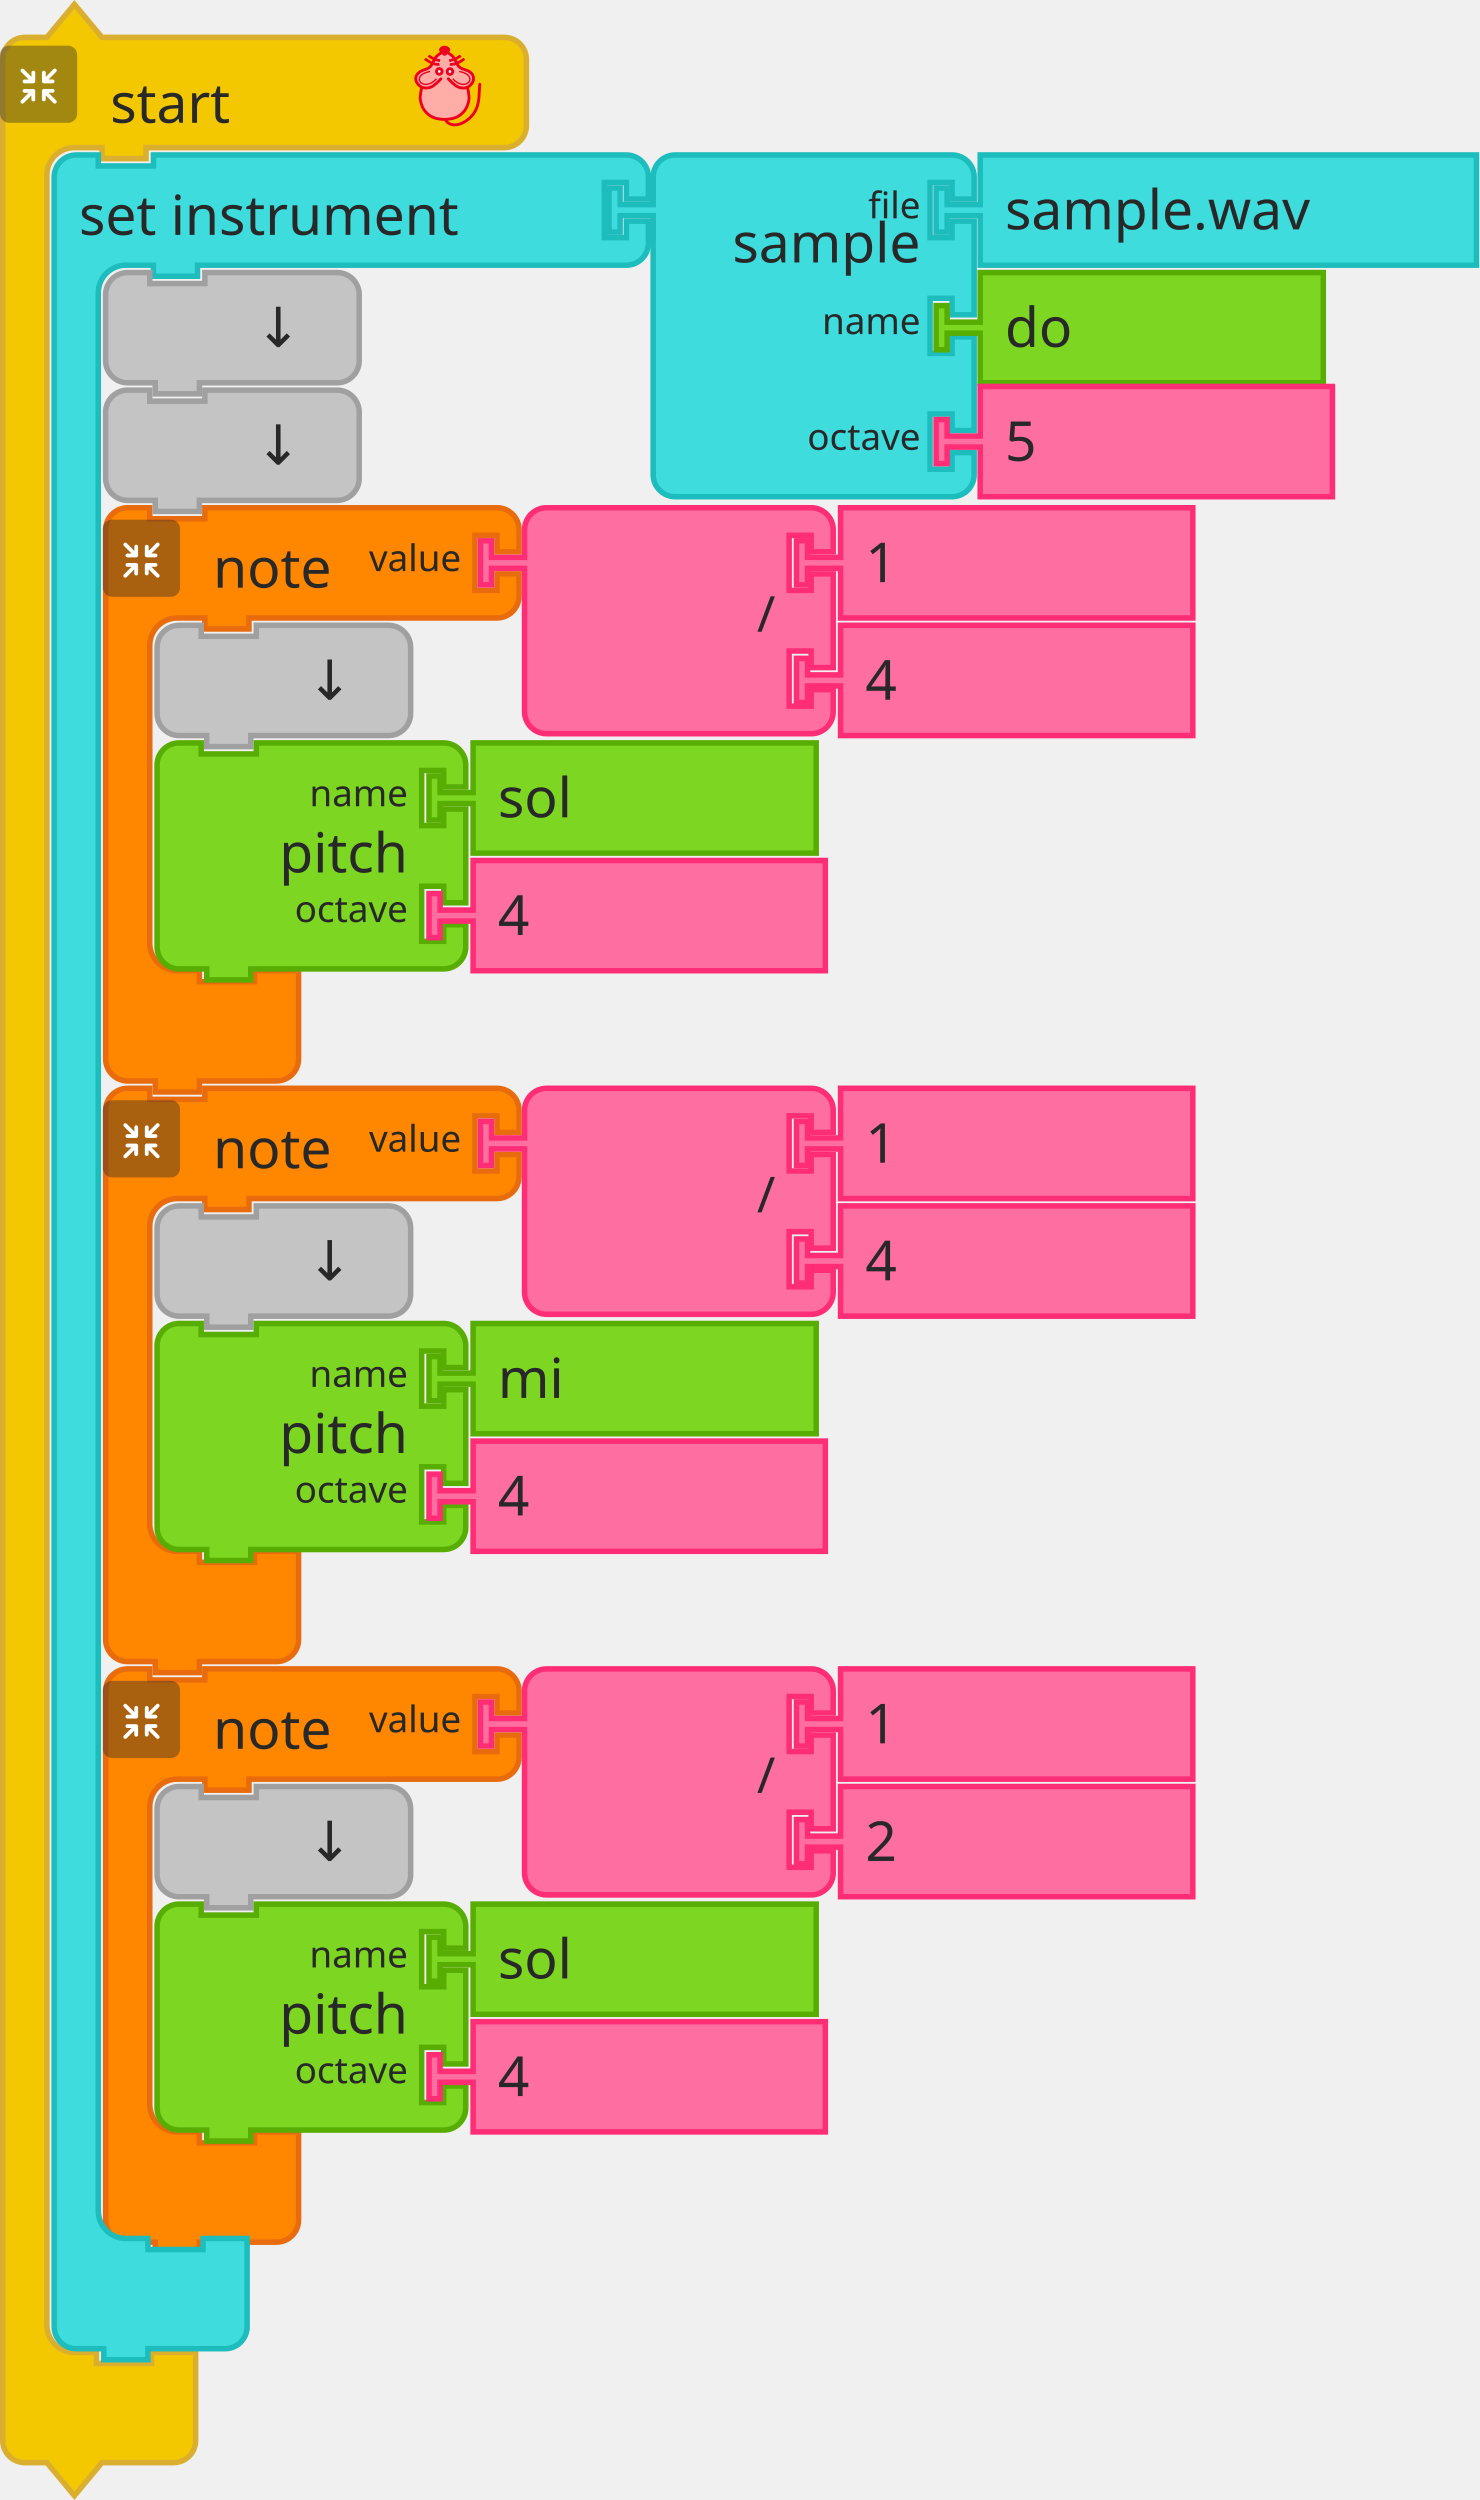
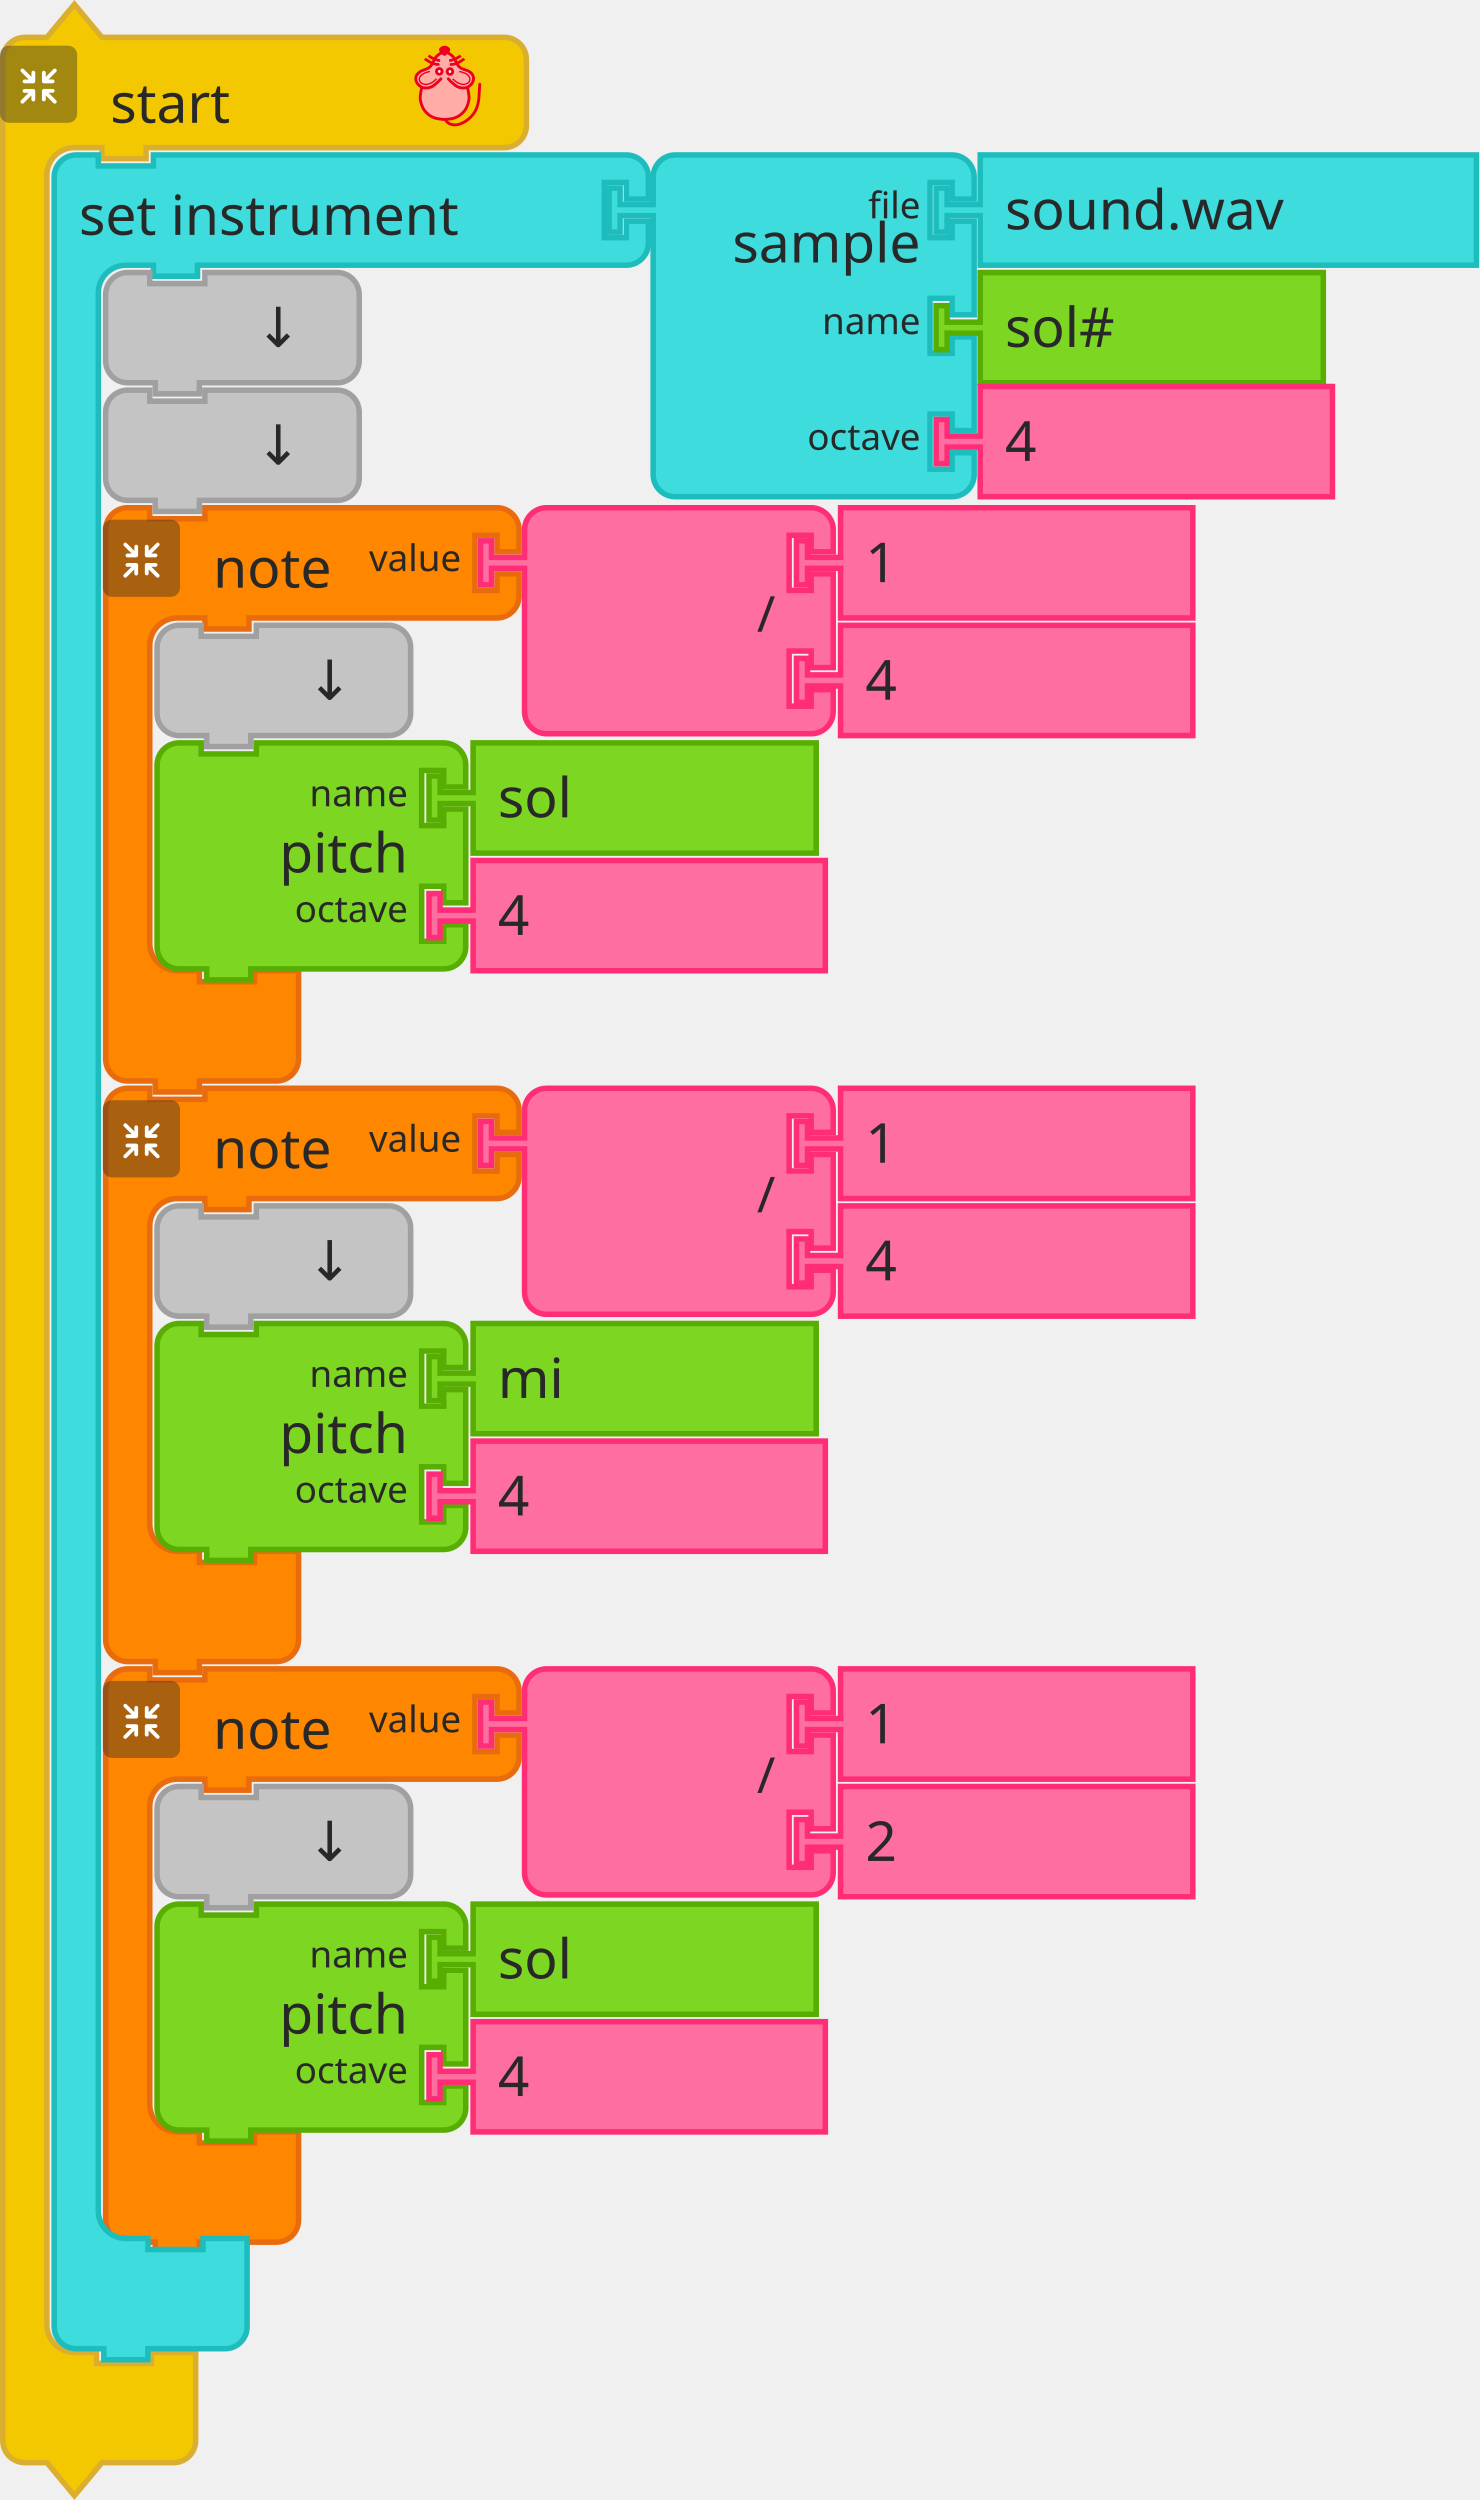
<svg xmlns="http://www.w3.org/2000/svg" width="402.544" height="680.343" version="1.1" id="svg496">
  <defs id="defs500" />
  <g id="g48" transform="translate(-1573,-203.5785)">
    <g transform="translate(1573,204)" id="g10">
      <g transform="scale(1.5)" id="g8">
        <path d="m 0.5,14.5 v -4 a 4,4 90 0 1 4,-4 h 4 l 5,-6 5,6 h 9 60 4 a 4,4 90 0 1 4,4 v 4 4 4 a 4,4 90 0 1 -4,4 h -4 -60 -1 v 2 h -8 v -2 h -1 -4 a 5,5 90 0 0 -5,5 v 4 4 378 4 a 5,5 90 0 0 5,5 h 4 v 2 h 10 v -2 h 8 v 6 6 4 a 4,4 90 0 1 -4,4 h -4 -9 l -5,6 -5,-6 h -4 a 4,4 90 0 1 -4,-4 v -4 z" style="fill:#f3c800;fill-opacity:1;stroke:#daaf30;stroke-width:1;stroke-linecap:round;stroke-opacity:1" id="path2" />
        <text style="font-size:10px;font-family:sans-serif;text-anchor:start;fill:#282828" id="text6">
          <tspan x="20" y="22" id="tspan4">start</tspan>
        </text>
      </g>
    </g>
    <g transform="matrix(0.5,0,0,0.5,1573,216)" id="g26">
      <g style="isolation:isolate" id="g24">
        <g id="レイヤー_2" data-name="レイヤー 2">
          <g id="Icon">
            <rect width="42" height="42" rx="5" ry="5" style="opacity:0.4;mix-blend-mode:multiply;fill:#292929" id="rect12" x="0" y="0" />
            <path d="m 30.56,29.8 -4.17,-4.16 h 2.26 a 1.035,1.035 0 1 0 0,-2.07 h -4.71 a 1.08,1.08 0 0 0 -1.11,1 v 0 c 0,0 0,0 0,0.06 v 4.64 0 a 1.04,1.04 0 1 0 2.08,0 v -2.19 l 4.19,4.19 a 1,1 0 0 0 1.46,0 1,1 0 0 0 0,-1.47 z" style="fill:#ffffff" id="path14" />
            <path d="m 19.17,24.6 a 1.08,1.08 0 0 0 -1.11,-1 h -4.71 a 1.035,1.035 0 1 0 0,2.07 h 2.25 l -4.16,4.13 a 1.039,1.039 0 0 0 1.47,1.47 l 4.18,-4.19 v 2.26 a 1.04,1.04 0 1 0 2.08,0 V 24.7 c 0,0 0,0 0,-0.06 a 0.08,0.08 0 0 1 0,-0.04 z" style="fill:#ffffff" id="path16" />
            <path d="m 23.94,20.5 h 4.7 a 1.04,1.04 0 1 0 0,-2.08 h -2.25 l 4.17,-4.16 a 1,1 0 0 0 0,-1.47 1,1 0 0 0 -1.46,0 L 24.91,17 v -2.28 a 1.04,1.04 0 1 0 -2.08,0 v 4.64 a 0.43,0.43 0 0 0 0,0.05 v 0.05 a 1.09,1.09 0 0 0 1.11,1.04 z" style="fill:#ffffff" id="path18" />
            <path d="m 18.13,13.62 a 1.08,1.08 0 0 0 -1,1.09 V 17 l -4.18,-4.19 a 1,1 0 0 0 -1.47,0 1,1 0 0 0 0,1.46 l 4.16,4.17 h -2.29 a 1.04,1.04 0 1 0 0,2.08 h 4.71 a 1.09,1.09 0 0 0 1.11,-1 c 0,0 0,0 0,-0.06 v -4.75 a 1.07,1.07 0 0 0 -1.04,-1.09 z" style="fill:#ffffff" id="path20" />
          </g>
        </g>
      </g>
    </g>
    <g transform="matrix(0.4,0,0,0.4,1683,216)" id="g46">
      <g transform="translate(-3.188483,0.1254822)" style="fill:#ffada6;stroke:#ed001d;stroke-width:2;stroke-miterlimit:4;stroke-dasharray:none" id="g3586">
        <path style="fill:#ffada6;stroke:none;stroke-width:1px;stroke-linecap:butt;stroke-linejoin:miter;stroke-opacity:1" id="path4725" d="m 31.188,5.875 c 0,0 -1.255,-1 -2,-1 -1.491,0 -2.946,0.946 -4,2 -1.581,1.581 -1.693,4.186 -3,6 -0.827,1.147 -1.853,2.173 -3,3 -1.814,1.307 -4.419,1.419 -6,3 -1.054,1.054 -2,2.509 -2,4 0,1.491 1.177,3.54 2,4 2.595,1.45 0.837,0.649 2,2 0,0 -1.04,3.301 -1,5 0.065,2.748 2,7 2,8 0,1 3.622,4.469 6,6 2.395,1.542 5.324,2.059 8.165,2.258 3.066,0.215 5.976,-0.356 8.67,-1.835 1.653,-0.907 3.02,-1.925 4.165,-3.423 1.631,-2.136 3.31,-4.403 4,-7 0.428,-1.611 0.204,-3.346 0,-5 -0.168,-1.364 -1.272,-2.653 -1,-4 0.33,-1.634 2.32,-2.478 3,-4 0.694,-1.552 1.688,-3.446 1,-5 -0.786,-1.777 -3.358,-1.961 -5,-3 -1.016,-0.643 -2.106,-1.197 -3,-2 -1.936,-1.74 -3.442,-3.914 -5,-6 -0.719,-0.963 -1.045,-2.27 -2,-3 -0.838,-0.64 -1.974,-1.242 -3,-1 -0.459,0.108 -1,1 -1,1" />
        <path d="m 46.21,28.157 c 0,0 1.464,5.739 1.001,8.584 -0.503,3.094 -1.734,6.32 -4.004,8.584 -2.062,2.056 -3.207,2.828 -6.007,3.815 -1.29,0.455 -4.974,0.954 -6.514,0.954 -1.541,0 -5.224,-0.499 -6.514,-0.954 -2.799,-0.987 -3.945,-1.759 -6.007,-3.815 -2.271,-2.264 -3.501,-5.49 -4.004,-8.584 -0.463,-2.845 1.001,-8.584 1.001,-8.584 M 28.176,22.434 c 0,0 -4.122,4.706 -7.008,5.723 -1.878,0.662 -4.202,0.826 -6.007,0 -1.926,-0.882 -3.584,-2.773 -4.004,-4.769 -0.478,-2.269 0.559,-4.124 2.47,-5.529 2.067,-1.52 4.598,-1.663 6.539,-3.055 2.515,-1.804 2.912,-5.39 5.005,-7.63 1.421,-1.521 5.513,-3.815 5.513,-3.815 0,0 4.092,2.294 5.513,3.815 2.093,2.24 2.49,5.826 5.005,7.63 1.941,1.392 4.539,1.466 6.606,2.927 1.937,1.37 2.882,3.387 2.404,5.656 -0.421,1.996 -2.079,3.887 -4.004,4.769 -1.805,0.826 -4.129,0.662 -6.007,0 -2.885,-1.017 -7.008,-5.723 -7.008,-5.723" id="path4505-6" style="fill:none;stroke:#ed001d;stroke-width:1.954;stroke-linecap:round;stroke-linejoin:miter;stroke-miterlimit:4;stroke-dasharray:none;stroke-opacity:1" />
        <g id="g4565" transform="matrix(1.001084,0,0,0.9537592,57.40195,5.386365)" style="fill:none;stroke:#ed001d;stroke-opacity:1">
          <g id="g4553" transform="translate(0,-1)" style="fill:none;stroke:#ed001d;stroke-opacity:1">
            <path d="M -30.228,8.514 C -33.423,9.403 -38.624,5.875 -40.103,4.586" id="path3411-7" style="fill:none;fill-rule:evenodd;stroke:#ed001d;stroke-width:1.932;stroke-linecap:butt;stroke-linejoin:miter;stroke-miterlimit:4;stroke-dasharray:none;stroke-opacity:1" />
            <path d="M -29.76,5.905 C -33.101,5.474 -35.931,3.736 -37.634,2.342" id="path3413-5" style="fill:none;fill-rule:evenodd;stroke:#ed001d;stroke-width:1.932;stroke-linecap:butt;stroke-linejoin:miter;stroke-miterlimit:4;stroke-dasharray:none;stroke-opacity:1" />
          </g>
          <g id="g4557" style="fill:none;stroke:#ed001d;stroke-opacity:1">
            <path d="m -23.146,7.514 c 3.195,0.889 8.396,-2.64 9.874,-3.929" id="path3411-3" style="fill:none;fill-rule:evenodd;stroke:#ed001d;stroke-width:1.932;stroke-linecap:butt;stroke-linejoin:miter;stroke-miterlimit:4;stroke-dasharray:none;stroke-opacity:1" />
            <path d="m -23.614,4.905 c 3.341,-0.431 6.171,-2.168 7.873,-3.563" id="path3413-56" style="fill:none;fill-rule:evenodd;stroke:#ed001d;stroke-width:1.932;stroke-linecap:butt;stroke-linejoin:miter;stroke-miterlimit:4;stroke-dasharray:none;stroke-opacity:1" />
          </g>
        </g>
        <g id="g4636" transform="matrix(1.001084,0,0,0.9537592,57.9306,3.478847)" style="fill:#ffffff;fill-opacity:0.941;stroke:#ed001d;stroke-opacity:1">
          <ellipse cx="-30.837" cy="14.613" id="circle3409-2" rx="1.885" ry="2.067" style="fill:#ffffff;fill-opacity:0.941;fill-rule:evenodd;stroke:#ed001d;stroke-width:2;stroke-linecap:butt;stroke-linejoin:miter;stroke-miterlimit:4;stroke-dasharray:none;stroke-opacity:1" />
          <ellipse cx="-23.593" cy="14.699" id="ellipse4229-9" rx="1.885" ry="2.067" style="fill:#ffffff;fill-opacity:0.941;fill-rule:evenodd;stroke:#ed001d;stroke-width:2;stroke-linecap:butt;stroke-linejoin:miter;stroke-miterlimit:4;stroke-dasharray:none;stroke-opacity:1" />
        </g>
        <g id="g4632" transform="matrix(1.001084,0,0,0.9537592,58.02711,3.478847)" style="fill:none;stroke:#ed001d;stroke-opacity:1">
          <path d="m -37.187,14.625 c -14.34,2.75 -4.81,15.672 4.375,5.25" id="path4303-1" style="fill:none;fill-rule:evenodd;stroke:#ed001d;stroke-width:1px;stroke-linecap:butt;stroke-linejoin:miter;stroke-miterlimit:4;stroke-dasharray:none;stroke-opacity:1" />
          <path d="m -17.437,14.625 c 14.34,2.75 4.81,15.672 -4.375,5.25" id="path4303-1-2" style="fill:none;fill-rule:evenodd;stroke:#ed001d;stroke-width:1px;stroke-linecap:butt;stroke-linejoin:miter;stroke-miterlimit:4;stroke-dasharray:none;stroke-opacity:1" />
        </g>
        <path d="m 33.128,3.359 c -1.385,1.314 -1.986,2.379 -2.46,2.379 -0.663,0 -1.273,-1.065 -2.46,-2.379 -0.973,-1.077 1.101,-2.379 2.46,-2.379 1.359,0 3.533,1.361 2.46,2.379 z" id="path4227-7" style="fill:#ed001d;fill-opacity:1;fill-rule:evenodd;stroke:#ed001d;stroke-width:2.164;stroke-linecap:butt;stroke-linejoin:miter;stroke-miterlimit:4;stroke-dasharray:none;stroke-opacity:1" />
        <path style="fill:none;stroke:#ed001d;stroke-width:1.954;stroke-linecap:round;stroke-linejoin:miter;stroke-miterlimit:4;stroke-dasharray:none;stroke-opacity:1" id="path4653" d="m 31.302,50.086 c 0,0 0.723,3.124 5.5,3.67 4.777,0.546 11.785,-3.779 14.788,-9.501 3.003,-5.723 2.403,-11.491 3.003,-18.121" />
      </g>
    </g>
  </g>
  <g id="g82" transform="translate(-1573,-203.5785)">
    <g transform="translate(1601,341)" id="g62">
      <g transform="scale(1.5)" id="g60">
        <path d="m 0.5,8.5 v -4 a 4,4 90 0 1 4,-4 h 4 v 2 h 10 v -2 h 9 40 4 a 4,4 90 0 1 4,4 v 4 h -4 v -3 h -4 v 10 h 4 v -3 h 4 v 4 a 4,4 90 0 1 -4,4 h -4 -40 -1 v 2 h -8 v -2 h -1 -4 a 5,5 90 0 0 -5,5 v 4 4 42 4 a 5,5 90 0 0 5,5 h 4 v 2 h 10 v -2 h 8 v 6 6 4 a 4,4 90 0 1 -4,4 h -4 -9 -1 v 2 h -8 v -2 h -1 -4 a 4,4 90 0 1 -4,-4 v -4 z" style="fill:#ff8700;fill-opacity:1;stroke:#e86b0e;stroke-width:1;stroke-linecap:round;stroke-opacity:1" id="path50" />
        <text style="font-size:10px;font-family:sans-serif;text-anchor:start;fill:#282828" id="text54">
          <tspan x="20" y="15" id="tspan52">note</tspan>
        </text>
        <text style="font-size:6.667px;font-family:sans-serif;text-anchor:end;fill:#282828" id="text58">
          <tspan x="65" y="12" id="tspan56">value</tspan>
        </text>
      </g>
    </g>
    <g transform="matrix(0.5,0,0,0.5,1601,345)" id="g80">
      <g style="isolation:isolate" id="g78">
        <g id="g76" data-name="レイヤー 2">
          <g id="g74">
            <rect width="42" height="42" rx="5" ry="5" style="opacity:0.4;mix-blend-mode:multiply;fill:#292929" id="rect64" x="0" y="0" />
            <path d="m 30.56,29.8 -4.17,-4.16 h 2.26 a 1.035,1.035 0 1 0 0,-2.07 h -4.71 a 1.08,1.08 0 0 0 -1.11,1 v 0 c 0,0 0,0 0,0.06 v 4.64 0 a 1.04,1.04 0 1 0 2.08,0 v -2.19 l 4.19,4.19 a 1,1 0 0 0 1.46,0 1,1 0 0 0 0,-1.47 z" style="fill:#ffffff" id="path66" />
            <path d="m 19.17,24.6 a 1.08,1.08 0 0 0 -1.11,-1 h -4.71 a 1.035,1.035 0 1 0 0,2.07 h 2.25 l -4.16,4.13 a 1.039,1.039 0 0 0 1.47,1.47 l 4.18,-4.19 v 2.26 a 1.04,1.04 0 1 0 2.08,0 V 24.7 c 0,0 0,0 0,-0.06 a 0.08,0.08 0 0 1 0,-0.04 z" style="fill:#ffffff" id="path68" />
            <path d="m 23.94,20.5 h 4.7 a 1.04,1.04 0 1 0 0,-2.08 h -2.25 l 4.17,-4.16 a 1,1 0 0 0 0,-1.47 1,1 0 0 0 -1.46,0 L 24.91,17 v -2.28 a 1.04,1.04 0 1 0 -2.08,0 v 4.64 a 0.43,0.43 0 0 0 0,0.05 v 0.05 a 1.09,1.09 0 0 0 1.11,1.04 z" style="fill:#ffffff" id="path70" />
            <path d="m 18.13,13.62 a 1.08,1.08 0 0 0 -1,1.09 V 17 l -4.18,-4.19 a 1,1 0 0 0 -1.47,0 1,1 0 0 0 0,1.46 l 4.16,4.17 h -2.29 a 1.04,1.04 0 1 0 0,2.08 h 4.71 a 1.09,1.09 0 0 0 1.11,-1 c 0,0 0,0 0,-0.06 v -4.75 a 1.07,1.07 0 0 0 -1.04,-1.09 z" style="fill:#ffffff" id="path72" />
          </g>
        </g>
      </g>
    </g>
  </g>
  <g transform="translate(130,137.4215)" id="g100">
    <g transform="scale(1.5)" id="g98">
      <path d="m 8.5,8.5 v -4 a 4,4 90 0 1 4,-4 h 4 10 30 4 a 4,4 90 0 1 4,4 v 4 h -4 v -3 h -4 v 10 h 4 v -3 h 4 v 17 h -4 v -3 h -4 v 10 h 4 v -3 h 4 v 4 a 4,4 90 0 1 -4,4 h -4 -30 -10 -4 a 4,4 90 0 1 -4,-4 v -4 -21 -1 h -6 v 3 h -2 v -8 h 2 v 3 h 6 z" style="fill:#ff6ea1;fill-opacity:1;stroke:#ff2c76;stroke-width:1;stroke-linecap:round;stroke-opacity:1" id="path84" />
      <text style="font-size:9px;font-family:sans-serif;text-anchor:end;fill:#282828" id="text88">
        <tspan x="54" y="23" id="tspan86">/</tspan>
      </text>
      <text style="font-size:6px;font-family:sans-serif;text-anchor:end;fill:#282828" id="text92">
        <tspan x="54" y="12" id="tspan90" />
      </text>
      <text style="font-size:6px;font-family:sans-serif;text-anchor:end;fill:#282828" id="text96">
        <tspan x="54" y="33" id="tspan94" />
      </text>
    </g>
  </g>
  <g transform="translate(216,137.4215)" id="g110">
    <g transform="scale(1.5)" id="g108">
      <path d="m 8.5,0.5 h 63.906 v 20 H 8.5 v -8 -1 h -6 v 3 h -2 v -8 h 2 v 3 h 6 v -1 z" style="fill:#ff6ea1;fill-opacity:1;stroke:#ff2c76;stroke-width:1;stroke-linecap:round;stroke-opacity:1" id="path102" />
      <text style="font-size:10px;font-family:sans-serif;text-anchor:start;fill:#282828" id="text106">
        <tspan x="13" y="14" id="tspan104">1</tspan>
      </text>
    </g>
  </g>
  <g transform="translate(216,169.4215)" id="g120">
    <g transform="scale(1.5)" id="g118">
      <path d="m 8.5,0.5 h 63.906 v 20 H 8.5 v -8 -1 h -6 v 3 h -2 v -8 h 2 v 3 h 6 v -1 z" style="fill:#ff6ea1;fill-opacity:1;stroke:#ff2c76;stroke-width:1;stroke-linecap:round;stroke-opacity:1" id="path112" />
      <text style="font-size:10px;font-family:sans-serif;text-anchor:start;fill:#282828" id="text116">
        <tspan x="13" y="14" id="tspan114">4</tspan>
      </text>
    </g>
  </g>
  <g transform="translate(42,169.4215)" id="g130">
    <g transform="scale(1.5)" id="g128">
      <path d="m 0.5,8.5 v -4 a 4,4 90 0 1 4,-4 h 4 v 2 h 10 v -2 h 20 4 a 4,4 90 0 1 4,4 v 4 4 4 a 4,4 90 0 1 -4,4 h -4 -20 -1 v 2 h -8 v -2 h -1 -4 a 4,4 90 0 1 -4,-4 v -4 z" style="fill:#c4c4c4;fill-opacity:1;stroke:#a0a0a0;stroke-width:1;stroke-linecap:round;stroke-opacity:1" id="path122" />
      <text style="font-size:10px;font-family:sans-serif;text-anchor:end;fill:#282828" id="text126">
        <tspan x="36" y="14" id="tspan124">↓</tspan>
      </text>
    </g>
  </g>
  <g transform="translate(42,201.4215)" id="g148">
    <g transform="scale(1.5)" id="g146">
      <path d="m 0.5,8.5 v -4 a 4,4 90 0 1 4,-4 h 4 v 2 h 10 v -2 h 30 4 a 4,4 90 0 1 4,4 v 4 h -4 v -3 h -4 v 10 h 4 v -3 h 4 v 17 h -4 v -3 h -4 v 10 h 4 v -3 h 4 v 4 a 4,4 90 0 1 -4,4 h -4 -30 -1 v 2 h -8 v -2 h -1 -4 a 4,4 90 0 1 -4,-4 v -4 -21 z" style="fill:#7cd622;fill-opacity:1;stroke:#57ad02;stroke-width:1;stroke-linecap:round;stroke-opacity:1" id="path132" />
      <text style="font-size:10px;font-family:sans-serif;text-anchor:end;fill:#282828" id="text136">
        <tspan x="46" y="24" id="tspan134">pitch</tspan>
      </text>
      <text style="font-size:6.667px;font-family:sans-serif;text-anchor:end;fill:#282828" id="text140">
        <tspan x="46" y="12" id="tspan138">name</tspan>
      </text>
      <text style="font-size:6.667px;font-family:sans-serif;text-anchor:end;fill:#282828" id="text144">
        <tspan x="46" y="33" id="tspan142">octave</tspan>
      </text>
    </g>
  </g>
  <g transform="translate(116,201.4215)" id="g158">
    <g transform="scale(1.5)" id="g156">
      <path d="m 8.5,0.5 h 62.246 v 20 H 8.5 v -8 -1 h -6 v 3 h -2 v -8 h 2 v 3 h 6 v -1 z" style="fill:#7cd622;fill-opacity:1;stroke:#57ad02;stroke-width:1;stroke-linecap:round;stroke-opacity:1" id="path150" />
      <text style="font-size:10px;font-family:sans-serif;text-anchor:start;fill:#282828" id="text154">
        <tspan x="13" y="14" id="tspan152">sol</tspan>
      </text>
    </g>
  </g>
  <g transform="translate(116,233.4215)" id="g168">
    <g transform="scale(1.5)" id="g166">
      <path d="m 8.5,0.5 h 63.906 v 20 H 8.5 v -8 -1 h -6 v 3 h -2 v -8 h 2 v 3 h 6 v -1 z" style="fill:#ff6ea1;fill-opacity:1;stroke:#ff2c76;stroke-width:1;stroke-linecap:round;stroke-opacity:1" id="path160" />
      <text style="font-size:10px;font-family:sans-serif;text-anchor:start;fill:#282828" id="text164">
        <tspan x="13" y="14" id="tspan162">4</tspan>
      </text>
    </g>
  </g>
  <g id="g202" transform="translate(-1573,-203.5785)">
    <g transform="translate(1601,499)" id="g182">
      <g transform="scale(1.5)" id="g180">
        <path d="m 0.5,8.5 v -4 a 4,4 90 0 1 4,-4 h 4 v 2 h 10 v -2 h 9 40 4 a 4,4 90 0 1 4,4 v 4 h -4 v -3 h -4 v 10 h 4 v -3 h 4 v 4 a 4,4 90 0 1 -4,4 h -4 -40 -1 v 2 h -8 v -2 h -1 -4 a 5,5 90 0 0 -5,5 v 4 4 42 4 a 5,5 90 0 0 5,5 h 4 v 2 h 10 v -2 h 8 v 6 6 4 a 4,4 90 0 1 -4,4 h -4 -9 -1 v 2 h -8 v -2 h -1 -4 a 4,4 90 0 1 -4,-4 v -4 z" style="fill:#ff8700;fill-opacity:1;stroke:#e86b0e;stroke-width:1;stroke-linecap:round;stroke-opacity:1" id="path170" />
        <text style="font-size:10px;font-family:sans-serif;text-anchor:start;fill:#282828" id="text174">
          <tspan x="20" y="15" id="tspan172">note</tspan>
        </text>
        <text style="font-size:6.667px;font-family:sans-serif;text-anchor:end;fill:#282828" id="text178">
          <tspan x="65" y="12" id="tspan176">value</tspan>
        </text>
      </g>
    </g>
    <g transform="matrix(0.5,0,0,0.5,1601,503)" id="g200">
      <g style="isolation:isolate" id="g198">
        <g id="g196" data-name="レイヤー 2">
          <g id="g194">
            <rect width="42" height="42" rx="5" ry="5" style="opacity:0.4;mix-blend-mode:multiply;fill:#292929" id="rect184" x="0" y="0" />
            <path d="m 30.56,29.8 -4.17,-4.16 h 2.26 a 1.035,1.035 0 1 0 0,-2.07 h -4.71 a 1.08,1.08 0 0 0 -1.11,1 v 0 c 0,0 0,0 0,0.06 v 4.64 0 a 1.04,1.04 0 1 0 2.08,0 v -2.19 l 4.19,4.19 a 1,1 0 0 0 1.46,0 1,1 0 0 0 0,-1.47 z" style="fill:#ffffff" id="path186" />
            <path d="m 19.17,24.6 a 1.08,1.08 0 0 0 -1.11,-1 h -4.71 a 1.035,1.035 0 1 0 0,2.07 h 2.25 l -4.16,4.13 a 1.039,1.039 0 0 0 1.47,1.47 l 4.18,-4.19 v 2.26 a 1.04,1.04 0 1 0 2.08,0 V 24.7 c 0,0 0,0 0,-0.06 a 0.08,0.08 0 0 1 0,-0.04 z" style="fill:#ffffff" id="path188" />
            <path d="m 23.94,20.5 h 4.7 a 1.04,1.04 0 1 0 0,-2.08 h -2.25 l 4.17,-4.16 a 1,1 0 0 0 0,-1.47 1,1 0 0 0 -1.46,0 L 24.91,17 v -2.28 a 1.04,1.04 0 1 0 -2.08,0 v 4.64 a 0.43,0.43 0 0 0 0,0.05 v 0.05 a 1.09,1.09 0 0 0 1.11,1.04 z" style="fill:#ffffff" id="path190" />
            <path d="m 18.13,13.62 a 1.08,1.08 0 0 0 -1,1.09 V 17 l -4.18,-4.19 a 1,1 0 0 0 -1.47,0 1,1 0 0 0 0,1.46 l 4.16,4.17 h -2.29 a 1.04,1.04 0 1 0 0,2.08 h 4.71 a 1.09,1.09 0 0 0 1.11,-1 c 0,0 0,0 0,-0.06 v -4.75 a 1.07,1.07 0 0 0 -1.04,-1.09 z" style="fill:#ffffff" id="path192" />
          </g>
        </g>
      </g>
    </g>
  </g>
  <g transform="translate(130,295.4215)" id="g220">
    <g transform="scale(1.5)" id="g218">
      <path d="m 8.5,8.5 v -4 a 4,4 90 0 1 4,-4 h 4 10 30 4 a 4,4 90 0 1 4,4 v 4 h -4 v -3 h -4 v 10 h 4 v -3 h 4 v 17 h -4 v -3 h -4 v 10 h 4 v -3 h 4 v 4 a 4,4 90 0 1 -4,4 h -4 -30 -10 -4 a 4,4 90 0 1 -4,-4 v -4 -21 -1 h -6 v 3 h -2 v -8 h 2 v 3 h 6 z" style="fill:#ff6ea1;fill-opacity:1;stroke:#ff2c76;stroke-width:1;stroke-linecap:round;stroke-opacity:1" id="path204" />
      <text style="font-size:9px;font-family:sans-serif;text-anchor:end;fill:#282828" id="text208">
        <tspan x="54" y="23" id="tspan206">/</tspan>
      </text>
      <text style="font-size:6px;font-family:sans-serif;text-anchor:end;fill:#282828" id="text212">
        <tspan x="54" y="12" id="tspan210" />
      </text>
      <text style="font-size:6px;font-family:sans-serif;text-anchor:end;fill:#282828" id="text216">
        <tspan x="54" y="33" id="tspan214" />
      </text>
    </g>
  </g>
  <g transform="translate(216,295.4215)" id="g230">
    <g transform="scale(1.5)" id="g228">
      <path d="m 8.5,0.5 h 63.906 v 20 H 8.5 v -8 -1 h -6 v 3 h -2 v -8 h 2 v 3 h 6 v -1 z" style="fill:#ff6ea1;fill-opacity:1;stroke:#ff2c76;stroke-width:1;stroke-linecap:round;stroke-opacity:1" id="path222" />
      <text style="font-size:10px;font-family:sans-serif;text-anchor:start;fill:#282828" id="text226">
        <tspan x="13" y="14" id="tspan224">1</tspan>
      </text>
    </g>
  </g>
  <g transform="translate(216,327.4215)" id="g240">
    <g transform="scale(1.5)" id="g238">
      <path d="m 8.5,0.5 h 63.906 v 20 H 8.5 v -8 -1 h -6 v 3 h -2 v -8 h 2 v 3 h 6 v -1 z" style="fill:#ff6ea1;fill-opacity:1;stroke:#ff2c76;stroke-width:1;stroke-linecap:round;stroke-opacity:1" id="path232" />
      <text style="font-size:10px;font-family:sans-serif;text-anchor:start;fill:#282828" id="text236">
        <tspan x="13" y="14" id="tspan234">4</tspan>
      </text>
    </g>
  </g>
  <g transform="translate(42,327.4215)" id="g250">
    <g transform="scale(1.5)" id="g248">
      <path d="m 0.5,8.5 v -4 a 4,4 90 0 1 4,-4 h 4 v 2 h 10 v -2 h 20 4 a 4,4 90 0 1 4,4 v 4 4 4 a 4,4 90 0 1 -4,4 h -4 -20 -1 v 2 h -8 v -2 h -1 -4 a 4,4 90 0 1 -4,-4 v -4 z" style="fill:#c4c4c4;fill-opacity:1;stroke:#a0a0a0;stroke-width:1;stroke-linecap:round;stroke-opacity:1" id="path242" />
      <text style="font-size:10px;font-family:sans-serif;text-anchor:end;fill:#282828" id="text246">
        <tspan x="36" y="14" id="tspan244">↓</tspan>
      </text>
    </g>
  </g>
  <g transform="translate(42,359.4215)" id="g268">
    <g transform="scale(1.5)" id="g266">
      <path d="m 0.5,8.5 v -4 a 4,4 90 0 1 4,-4 h 4 v 2 h 10 v -2 h 30 4 a 4,4 90 0 1 4,4 v 4 h -4 v -3 h -4 v 10 h 4 v -3 h 4 v 17 h -4 v -3 h -4 v 10 h 4 v -3 h 4 v 4 a 4,4 90 0 1 -4,4 h -4 -30 -1 v 2 h -8 v -2 h -1 -4 a 4,4 90 0 1 -4,-4 v -4 -21 z" style="fill:#7cd622;fill-opacity:1;stroke:#57ad02;stroke-width:1;stroke-linecap:round;stroke-opacity:1" id="path252" />
      <text style="font-size:10px;font-family:sans-serif;text-anchor:end;fill:#282828" id="text256">
        <tspan x="46" y="24" id="tspan254">pitch</tspan>
      </text>
      <text style="font-size:6.667px;font-family:sans-serif;text-anchor:end;fill:#282828" id="text260">
        <tspan x="46" y="12" id="tspan258">name</tspan>
      </text>
      <text style="font-size:6.667px;font-family:sans-serif;text-anchor:end;fill:#282828" id="text264">
        <tspan x="46" y="33" id="tspan262">octave</tspan>
      </text>
    </g>
  </g>
  <g transform="translate(116,359.4215)" id="g278">
    <g transform="scale(1.5)" id="g276">
      <path d="m 8.5,0.5 h 62.246 v 20 H 8.5 v -8 -1 h -6 v 3 h -2 v -8 h 2 v 3 h 6 v -1 z" style="fill:#7cd622;fill-opacity:1;stroke:#57ad02;stroke-width:1;stroke-linecap:round;stroke-opacity:1" id="path270" />
      <text style="font-size:10px;font-family:sans-serif;text-anchor:start;fill:#282828" id="text274">
        <tspan x="13" y="14" id="tspan272">mi</tspan>
      </text>
    </g>
  </g>
  <g transform="translate(116,391.4215)" id="g288">
    <g transform="scale(1.5)" id="g286">
      <path d="m 8.5,0.5 h 63.906 v 20 H 8.5 v -8 -1 h -6 v 3 h -2 v -8 h 2 v 3 h 6 v -1 z" style="fill:#ff6ea1;fill-opacity:1;stroke:#ff2c76;stroke-width:1;stroke-linecap:round;stroke-opacity:1" id="path280" />
      <text style="font-size:10px;font-family:sans-serif;text-anchor:start;fill:#282828" id="text284">
        <tspan x="13" y="14" id="tspan282">4</tspan>
      </text>
    </g>
  </g>
  <g id="g322" transform="translate(-1573,-203.5785)">
    <g transform="translate(1601,657)" id="g302">
      <g transform="scale(1.5)" id="g300">
        <path d="m 0.5,8.5 v -4 a 4,4 90 0 1 4,-4 h 4 v 2 h 10 v -2 h 9 40 4 a 4,4 90 0 1 4,4 v 4 h -4 v -3 h -4 v 10 h 4 v -3 h 4 v 4 a 4,4 90 0 1 -4,4 h -4 -40 -1 v 2 h -8 v -2 h -1 -4 a 5,5 90 0 0 -5,5 v 4 4 42 4 a 5,5 90 0 0 5,5 h 4 v 2 h 10 v -2 h 8 v 6 6 4 a 4,4 90 0 1 -4,4 h -4 -9 -1 v 2 h -8 v -2 h -1 -4 a 4,4 90 0 1 -4,-4 v -4 z" style="fill:#ff8700;fill-opacity:1;stroke:#e86b0e;stroke-width:1;stroke-linecap:round;stroke-opacity:1" id="path290" />
        <text style="font-size:10px;font-family:sans-serif;text-anchor:start;fill:#282828" id="text294">
          <tspan x="20" y="15" id="tspan292">note</tspan>
        </text>
        <text style="font-size:6.667px;font-family:sans-serif;text-anchor:end;fill:#282828" id="text298">
          <tspan x="65" y="12" id="tspan296">value</tspan>
        </text>
      </g>
    </g>
    <g transform="matrix(0.5,0,0,0.5,1601,661)" id="g320">
      <g style="isolation:isolate" id="g318">
        <g id="g316" data-name="レイヤー 2">
          <g id="g314">
            <rect width="42" height="42" rx="5" ry="5" style="opacity:0.4;mix-blend-mode:multiply;fill:#292929" id="rect304" x="0" y="0" />
            <path d="m 30.56,29.8 -4.17,-4.16 h 2.26 a 1.035,1.035 0 1 0 0,-2.07 h -4.71 a 1.08,1.08 0 0 0 -1.11,1 v 0 c 0,0 0,0 0,0.06 v 4.64 0 a 1.04,1.04 0 1 0 2.08,0 v -2.19 l 4.19,4.19 a 1,1 0 0 0 1.46,0 1,1 0 0 0 0,-1.47 z" style="fill:#ffffff" id="path306" />
            <path d="m 19.17,24.6 a 1.08,1.08 0 0 0 -1.11,-1 h -4.71 a 1.035,1.035 0 1 0 0,2.07 h 2.25 l -4.16,4.13 a 1.039,1.039 0 0 0 1.47,1.47 l 4.18,-4.19 v 2.26 a 1.04,1.04 0 1 0 2.08,0 V 24.7 c 0,0 0,0 0,-0.06 a 0.08,0.08 0 0 1 0,-0.04 z" style="fill:#ffffff" id="path308" />
            <path d="m 23.94,20.5 h 4.7 a 1.04,1.04 0 1 0 0,-2.08 h -2.25 l 4.17,-4.16 a 1,1 0 0 0 0,-1.47 1,1 0 0 0 -1.46,0 L 24.91,17 v -2.28 a 1.04,1.04 0 1 0 -2.08,0 v 4.64 a 0.43,0.43 0 0 0 0,0.05 v 0.05 a 1.09,1.09 0 0 0 1.11,1.04 z" style="fill:#ffffff" id="path310" />
            <path d="m 18.13,13.62 a 1.08,1.08 0 0 0 -1,1.09 V 17 l -4.18,-4.19 a 1,1 0 0 0 -1.47,0 1,1 0 0 0 0,1.46 l 4.16,4.17 h -2.29 a 1.04,1.04 0 1 0 0,2.08 h 4.71 a 1.09,1.09 0 0 0 1.11,-1 c 0,0 0,0 0,-0.06 v -4.75 a 1.07,1.07 0 0 0 -1.04,-1.09 z" style="fill:#ffffff" id="path312" />
          </g>
        </g>
      </g>
    </g>
  </g>
  <g transform="translate(130,453.4215)" id="g340">
    <g transform="scale(1.5)" id="g338">
      <path d="m 8.5,8.5 v -4 a 4,4 90 0 1 4,-4 h 4 10 30 4 a 4,4 90 0 1 4,4 v 4 h -4 v -3 h -4 v 10 h 4 v -3 h 4 v 17 h -4 v -3 h -4 v 10 h 4 v -3 h 4 v 4 a 4,4 90 0 1 -4,4 h -4 -30 -10 -4 a 4,4 90 0 1 -4,-4 v -4 -21 -1 h -6 v 3 h -2 v -8 h 2 v 3 h 6 z" style="fill:#ff6ea1;fill-opacity:1;stroke:#ff2c76;stroke-width:1;stroke-linecap:round;stroke-opacity:1" id="path324" />
      <text style="font-size:9px;font-family:sans-serif;text-anchor:end;fill:#282828" id="text328">
        <tspan x="54" y="23" id="tspan326">/</tspan>
      </text>
      <text style="font-size:6px;font-family:sans-serif;text-anchor:end;fill:#282828" id="text332">
        <tspan x="54" y="12" id="tspan330" />
      </text>
      <text style="font-size:6px;font-family:sans-serif;text-anchor:end;fill:#282828" id="text336">
        <tspan x="54" y="33" id="tspan334" />
      </text>
    </g>
  </g>
  <g transform="translate(216,453.4215)" id="g350">
    <g transform="scale(1.5)" id="g348">
      <path d="m 8.5,0.5 h 63.906 v 20 H 8.5 v -8 -1 h -6 v 3 h -2 v -8 h 2 v 3 h 6 v -1 z" style="fill:#ff6ea1;fill-opacity:1;stroke:#ff2c76;stroke-width:1;stroke-linecap:round;stroke-opacity:1" id="path342" />
      <text style="font-size:10px;font-family:sans-serif;text-anchor:start;fill:#282828" id="text346">
        <tspan x="13" y="14" id="tspan344">1</tspan>
      </text>
    </g>
  </g>
  <g transform="translate(216,485.4215)" id="g360">
    <g transform="scale(1.5)" id="g358">
      <path d="m 8.5,0.5 h 63.906 v 20 H 8.5 v -8 -1 h -6 v 3 h -2 v -8 h 2 v 3 h 6 v -1 z" style="fill:#ff6ea1;fill-opacity:1;stroke:#ff2c76;stroke-width:1;stroke-linecap:round;stroke-opacity:1" id="path352" />
      <text style="font-size:10px;font-family:sans-serif;text-anchor:start;fill:#282828" id="text356">
        <tspan x="13" y="14" id="tspan354">2</tspan>
      </text>
    </g>
  </g>
  <g transform="translate(42,485.4215)" id="g370">
    <g transform="scale(1.5)" id="g368">
      <path d="m 0.5,8.5 v -4 a 4,4 90 0 1 4,-4 h 4 v 2 h 10 v -2 h 20 4 a 4,4 90 0 1 4,4 v 4 4 4 a 4,4 90 0 1 -4,4 h -4 -20 -1 v 2 h -8 v -2 h -1 -4 a 4,4 90 0 1 -4,-4 v -4 z" style="fill:#c4c4c4;fill-opacity:1;stroke:#a0a0a0;stroke-width:1;stroke-linecap:round;stroke-opacity:1" id="path362" />
      <text style="font-size:10px;font-family:sans-serif;text-anchor:end;fill:#282828" id="text366">
        <tspan x="36" y="14" id="tspan364">↓</tspan>
      </text>
    </g>
  </g>
  <g transform="translate(42,517.4215)" id="g388">
    <g transform="scale(1.5)" id="g386">
      <path d="m 0.5,8.5 v -4 a 4,4 90 0 1 4,-4 h 4 v 2 h 10 v -2 h 30 4 a 4,4 90 0 1 4,4 v 4 h -4 v -3 h -4 v 10 h 4 v -3 h 4 v 17 h -4 v -3 h -4 v 10 h 4 v -3 h 4 v 4 a 4,4 90 0 1 -4,4 h -4 -30 -1 v 2 h -8 v -2 h -1 -4 a 4,4 90 0 1 -4,-4 v -4 -21 z" style="fill:#7cd622;fill-opacity:1;stroke:#57ad02;stroke-width:1;stroke-linecap:round;stroke-opacity:1" id="path372" />
      <text style="font-size:10px;font-family:sans-serif;text-anchor:end;fill:#282828" id="text376">
        <tspan x="46" y="24" id="tspan374">pitch</tspan>
      </text>
      <text style="font-size:6.667px;font-family:sans-serif;text-anchor:end;fill:#282828" id="text380">
        <tspan x="46" y="12" id="tspan378">name</tspan>
      </text>
      <text style="font-size:6.667px;font-family:sans-serif;text-anchor:end;fill:#282828" id="text384">
        <tspan x="46" y="33" id="tspan382">octave</tspan>
      </text>
    </g>
  </g>
  <g transform="translate(116,517.4215)" id="g398">
    <g transform="scale(1.5)" id="g396">
      <path d="m 8.5,0.5 h 62.246 v 20 H 8.5 v -8 -1 h -6 v 3 h -2 v -8 h 2 v 3 h 6 v -1 z" style="fill:#7cd622;fill-opacity:1;stroke:#57ad02;stroke-width:1;stroke-linecap:round;stroke-opacity:1" id="path390" />
      <text style="font-size:10px;font-family:sans-serif;text-anchor:start;fill:#282828" id="text394">
        <tspan x="13" y="14" id="tspan392">sol</tspan>
      </text>
    </g>
  </g>
  <g transform="translate(116,549.4215)" id="g408">
    <g transform="scale(1.5)" id="g406">
      <path d="m 8.5,0.5 h 63.906 v 20 H 8.5 v -8 -1 h -6 v 3 h -2 v -8 h 2 v 3 h 6 v -1 z" style="fill:#ff6ea1;fill-opacity:1;stroke:#ff2c76;stroke-width:1;stroke-linecap:round;stroke-opacity:1" id="path400" />
      <text style="font-size:10px;font-family:sans-serif;text-anchor:start;fill:#282828" id="text404">
        <tspan x="13" y="14" id="tspan402">4</tspan>
      </text>
    </g>
  </g>
  <g transform="translate(14,41.42154)" id="g422">
    <g transform="scale(1.5)" id="g420">
      <path d="m 0.5,8.5 v -4 a 4,4 90 0 1 4,-4 h 4 v 2 h 10 v -2 h 9 72.803 4 a 4,4 90 0 1 4,4 v 4 h -4 v -3 h -4 v 10 h 4 v -3 h 4 v 4 a 4,4 90 0 1 -4,4 h -4 H 27.5 h -1 v 2 h -8 v -2 h -1 -4 a 5,5 90 0 0 -5,5 v 4 4 336 4 a 5,5 90 0 0 5,5 h 4 v 2 h 10 v -2 h 8 v 6 6 4 a 4,4 90 0 1 -4,4 h -4 -9 -1 v 2 h -8 v -2 h -1 -4 a 4,4 90 0 1 -4,-4 v -4 z" style="fill:#3edcdd;fill-opacity:1;stroke:#1dbcbd;stroke-width:1;stroke-linecap:round;stroke-opacity:1" id="path410" />
      <text style="font-size:10px;font-family:sans-serif;text-anchor:start;fill:#282828" id="text414">
        <tspan x="5" y="15" id="tspan412">set instrument</tspan>
      </text>
      <text style="font-size:6.667px;font-family:sans-serif;text-anchor:end;fill:#282828" id="text418">
        <tspan x="98" y="12" id="tspan416" />
      </text>
    </g>
  </g>
  <g transform="translate(165,41.42154)" id="g444">
    <g transform="scale(1.5)" id="g442">
      <path d="m 8.5,8.5 v -4 a 4,4 90 0 1 4,-4 h 4 10 32.236 4 a 4,4 90 0 1 4,4 v 4 h -4 v -3 h -4 v 10 h 4 v -3 h 4 v 17 h -4 v -3 h -4 v 10 h 4 v -3 h 4 v 17 h -4 v -3 h -4 v 10 h 4 v -3 h 4 v 4 a 4,4 90 0 1 -4,4 h -4 H 26.5 h -10 -4 a 4,4 90 0 1 -4,-4 v -4 -42 -1 h -6 v 3 h -2 v -8 h 2 v 3 h 6 z" style="fill:#3edcdd;fill-opacity:1;stroke:#1dbcbd;stroke-width:1;stroke-linecap:round;stroke-opacity:1" id="path424" />
      <text style="font-size:10px;font-family:sans-serif;text-anchor:end;fill:#282828" id="text428">
        <tspan x="57" y="20" id="tspan426">sample</tspan>
      </text>
      <text style="font-size:6.667px;font-family:sans-serif;text-anchor:end;fill:#282828" id="text432">
        <tspan x="57" y="12" id="tspan430">file</tspan>
      </text>
      <text style="font-size:6.667px;font-family:sans-serif;text-anchor:end;fill:#282828" id="text436">
        <tspan x="57" y="33" id="tspan434">name</tspan>
      </text>
      <text style="font-size:6.667px;font-family:sans-serif;text-anchor:end;fill:#282828" id="text440">
        <tspan x="57" y="54" id="tspan438">octave</tspan>
      </text>
    </g>
  </g>
  <g transform="translate(254,41.42154)" id="g454">
    <g transform="scale(1.5)" id="g452">
      <path d="m 8.5,0.5 h 90.029 v 20 H 8.5 v -8 -1 h -6 v 3 h -2 v -8 h 2 v 3 h 6 v -1 z" style="fill:#3edcdd;fill-opacity:1;stroke:#1dbcbd;stroke-width:1;stroke-linecap:round;stroke-opacity:1" id="path446" />
      <text style="font-size:10px;font-family:sans-serif;text-anchor:start;fill:#282828" id="text450">
-         <tspan x="13" y="14" id="tspan448">sample.wav</tspan>
+         <tspan x="13" y="14" id="tspan448">sound.wav</tspan>
      </text>
    </g>
  </g>
  <g transform="translate(254,73.42154)" id="g464">
    <g transform="scale(1.5)" id="g462">
      <path d="m 8.5,0.5 h 62.246 v 20 H 8.5 v -8 -1 h -6 v 3 h -2 v -8 h 2 v 3 h 6 v -1 z" style="fill:#7cd622;fill-opacity:1;stroke:#57ad02;stroke-width:1;stroke-linecap:round;stroke-opacity:1" id="path456" />
      <text style="font-size:10px;font-family:sans-serif;text-anchor:start;fill:#282828" id="text460">
-         <tspan x="13" y="14" id="tspan458">do</tspan>
+         <tspan x="13" y="14" id="tspan458">sol#</tspan>
      </text>
    </g>
  </g>
  <g transform="translate(254,104.4215)" id="g474">
    <g transform="scale(1.5)" id="g472">
      <path d="m 8.5,0.5 h 63.906 v 20 H 8.5 v -8 -1 h -6 v 3 h -2 v -8 h 2 v 3 h 6 v -1 z" style="fill:#ff6ea1;fill-opacity:1;stroke:#ff2c76;stroke-width:1;stroke-linecap:round;stroke-opacity:1" id="path466" />
      <text style="font-size:10px;font-family:sans-serif;text-anchor:start;fill:#282828" id="text470">
-         <tspan x="13" y="14" id="tspan468">5</tspan>
+         <tspan x="13" y="14" id="tspan468">4</tspan>
      </text>
    </g>
  </g>
  <g transform="translate(28,73.42154)" id="g484">
    <g transform="scale(1.5)" id="g482">
      <path d="m 0.5,8.5 v -4 a 4,4 90 0 1 4,-4 h 4 v 2 h 10 v -2 h 20 4 a 4,4 90 0 1 4,4 v 4 4 4 a 4,4 90 0 1 -4,4 h -4 -20 -1 v 2 h -8 v -2 h -1 -4 a 4,4 90 0 1 -4,-4 v -4 z" style="fill:#c4c4c4;fill-opacity:1;stroke:#a0a0a0;stroke-width:1;stroke-linecap:round;stroke-opacity:1" id="path476" />
      <text style="font-size:10px;font-family:sans-serif;text-anchor:end;fill:#282828" id="text480">
        <tspan x="36" y="14" id="tspan478">↓</tspan>
      </text>
    </g>
  </g>
  <g transform="translate(28,105.4215)" id="g494">
    <g transform="scale(1.5)" id="g492">
      <path d="m 0.5,8.5 v -4 a 4,4 90 0 1 4,-4 h 4 v 2 h 10 v -2 h 20 4 a 4,4 90 0 1 4,4 v 4 4 4 a 4,4 90 0 1 -4,4 h -4 -20 -1 v 2 h -8 v -2 h -1 -4 a 4,4 90 0 1 -4,-4 v -4 z" style="fill:#c4c4c4;fill-opacity:1;stroke:#a0a0a0;stroke-width:1;stroke-linecap:round;stroke-opacity:1" id="path486" />
      <text style="font-size:10px;font-family:sans-serif;text-anchor:end;fill:#282828" id="text490">
        <tspan x="36" y="14" id="tspan488">↓</tspan>
      </text>
    </g>
  </g>
</svg>
